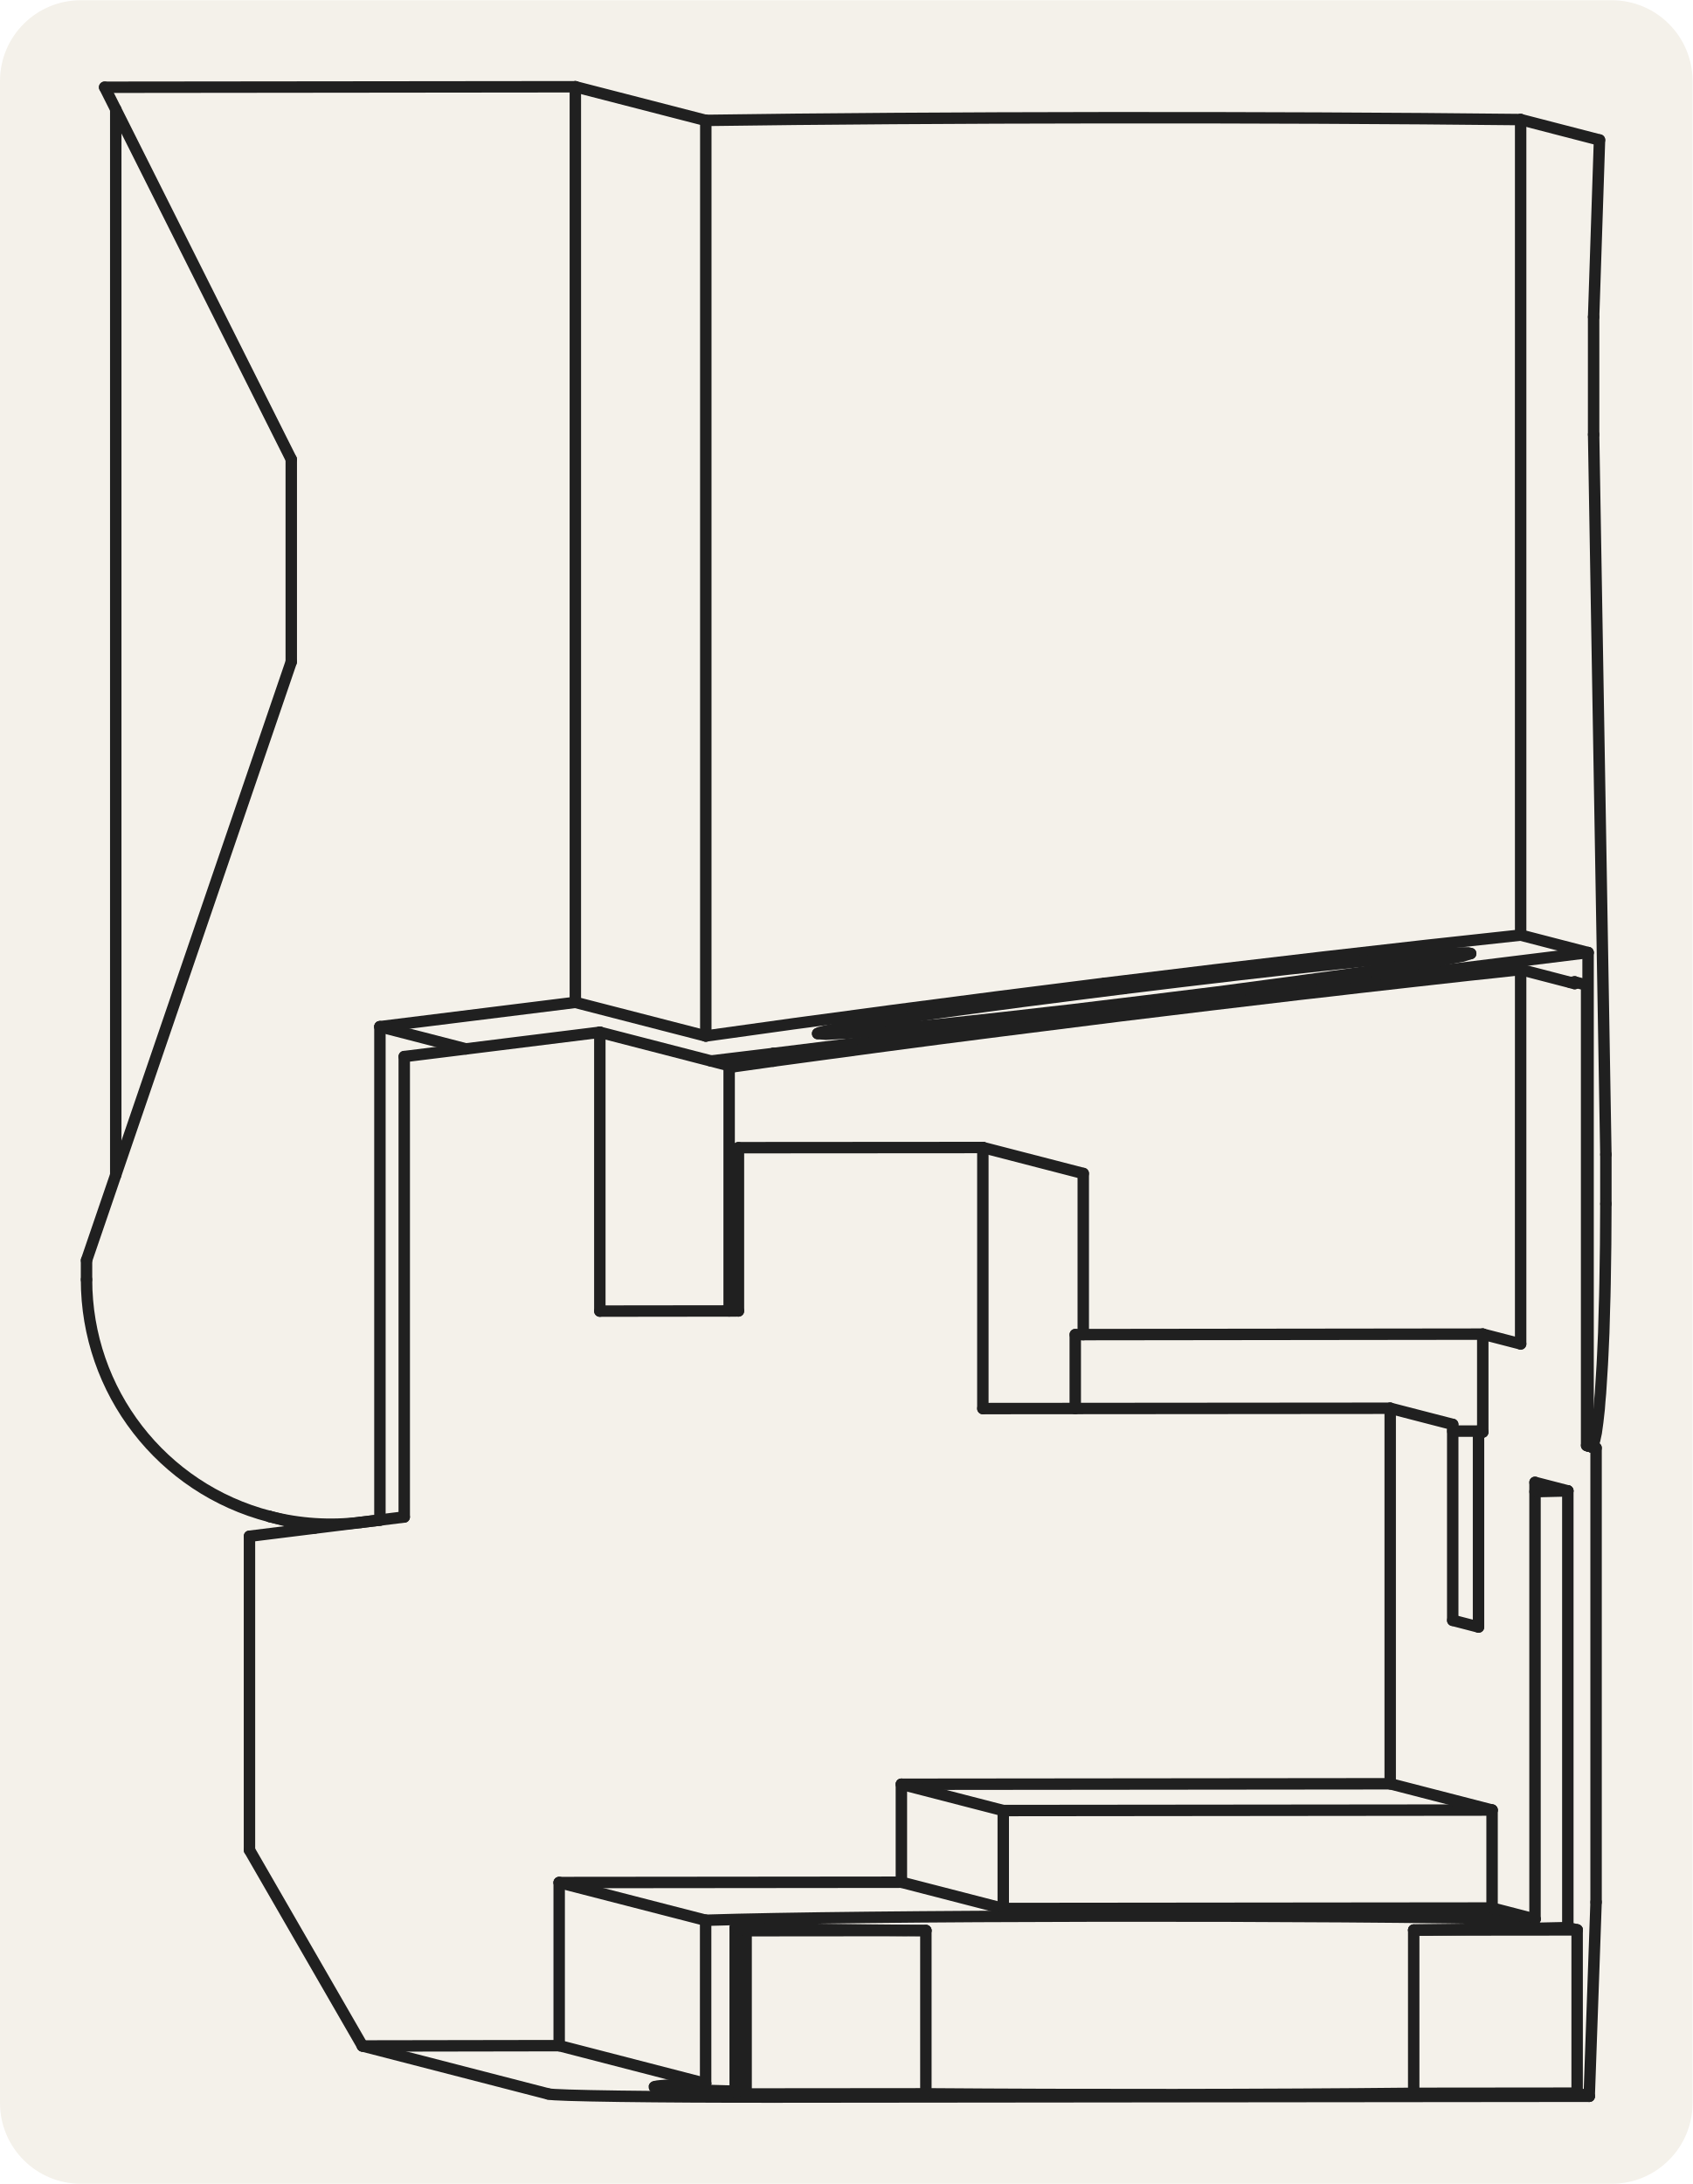
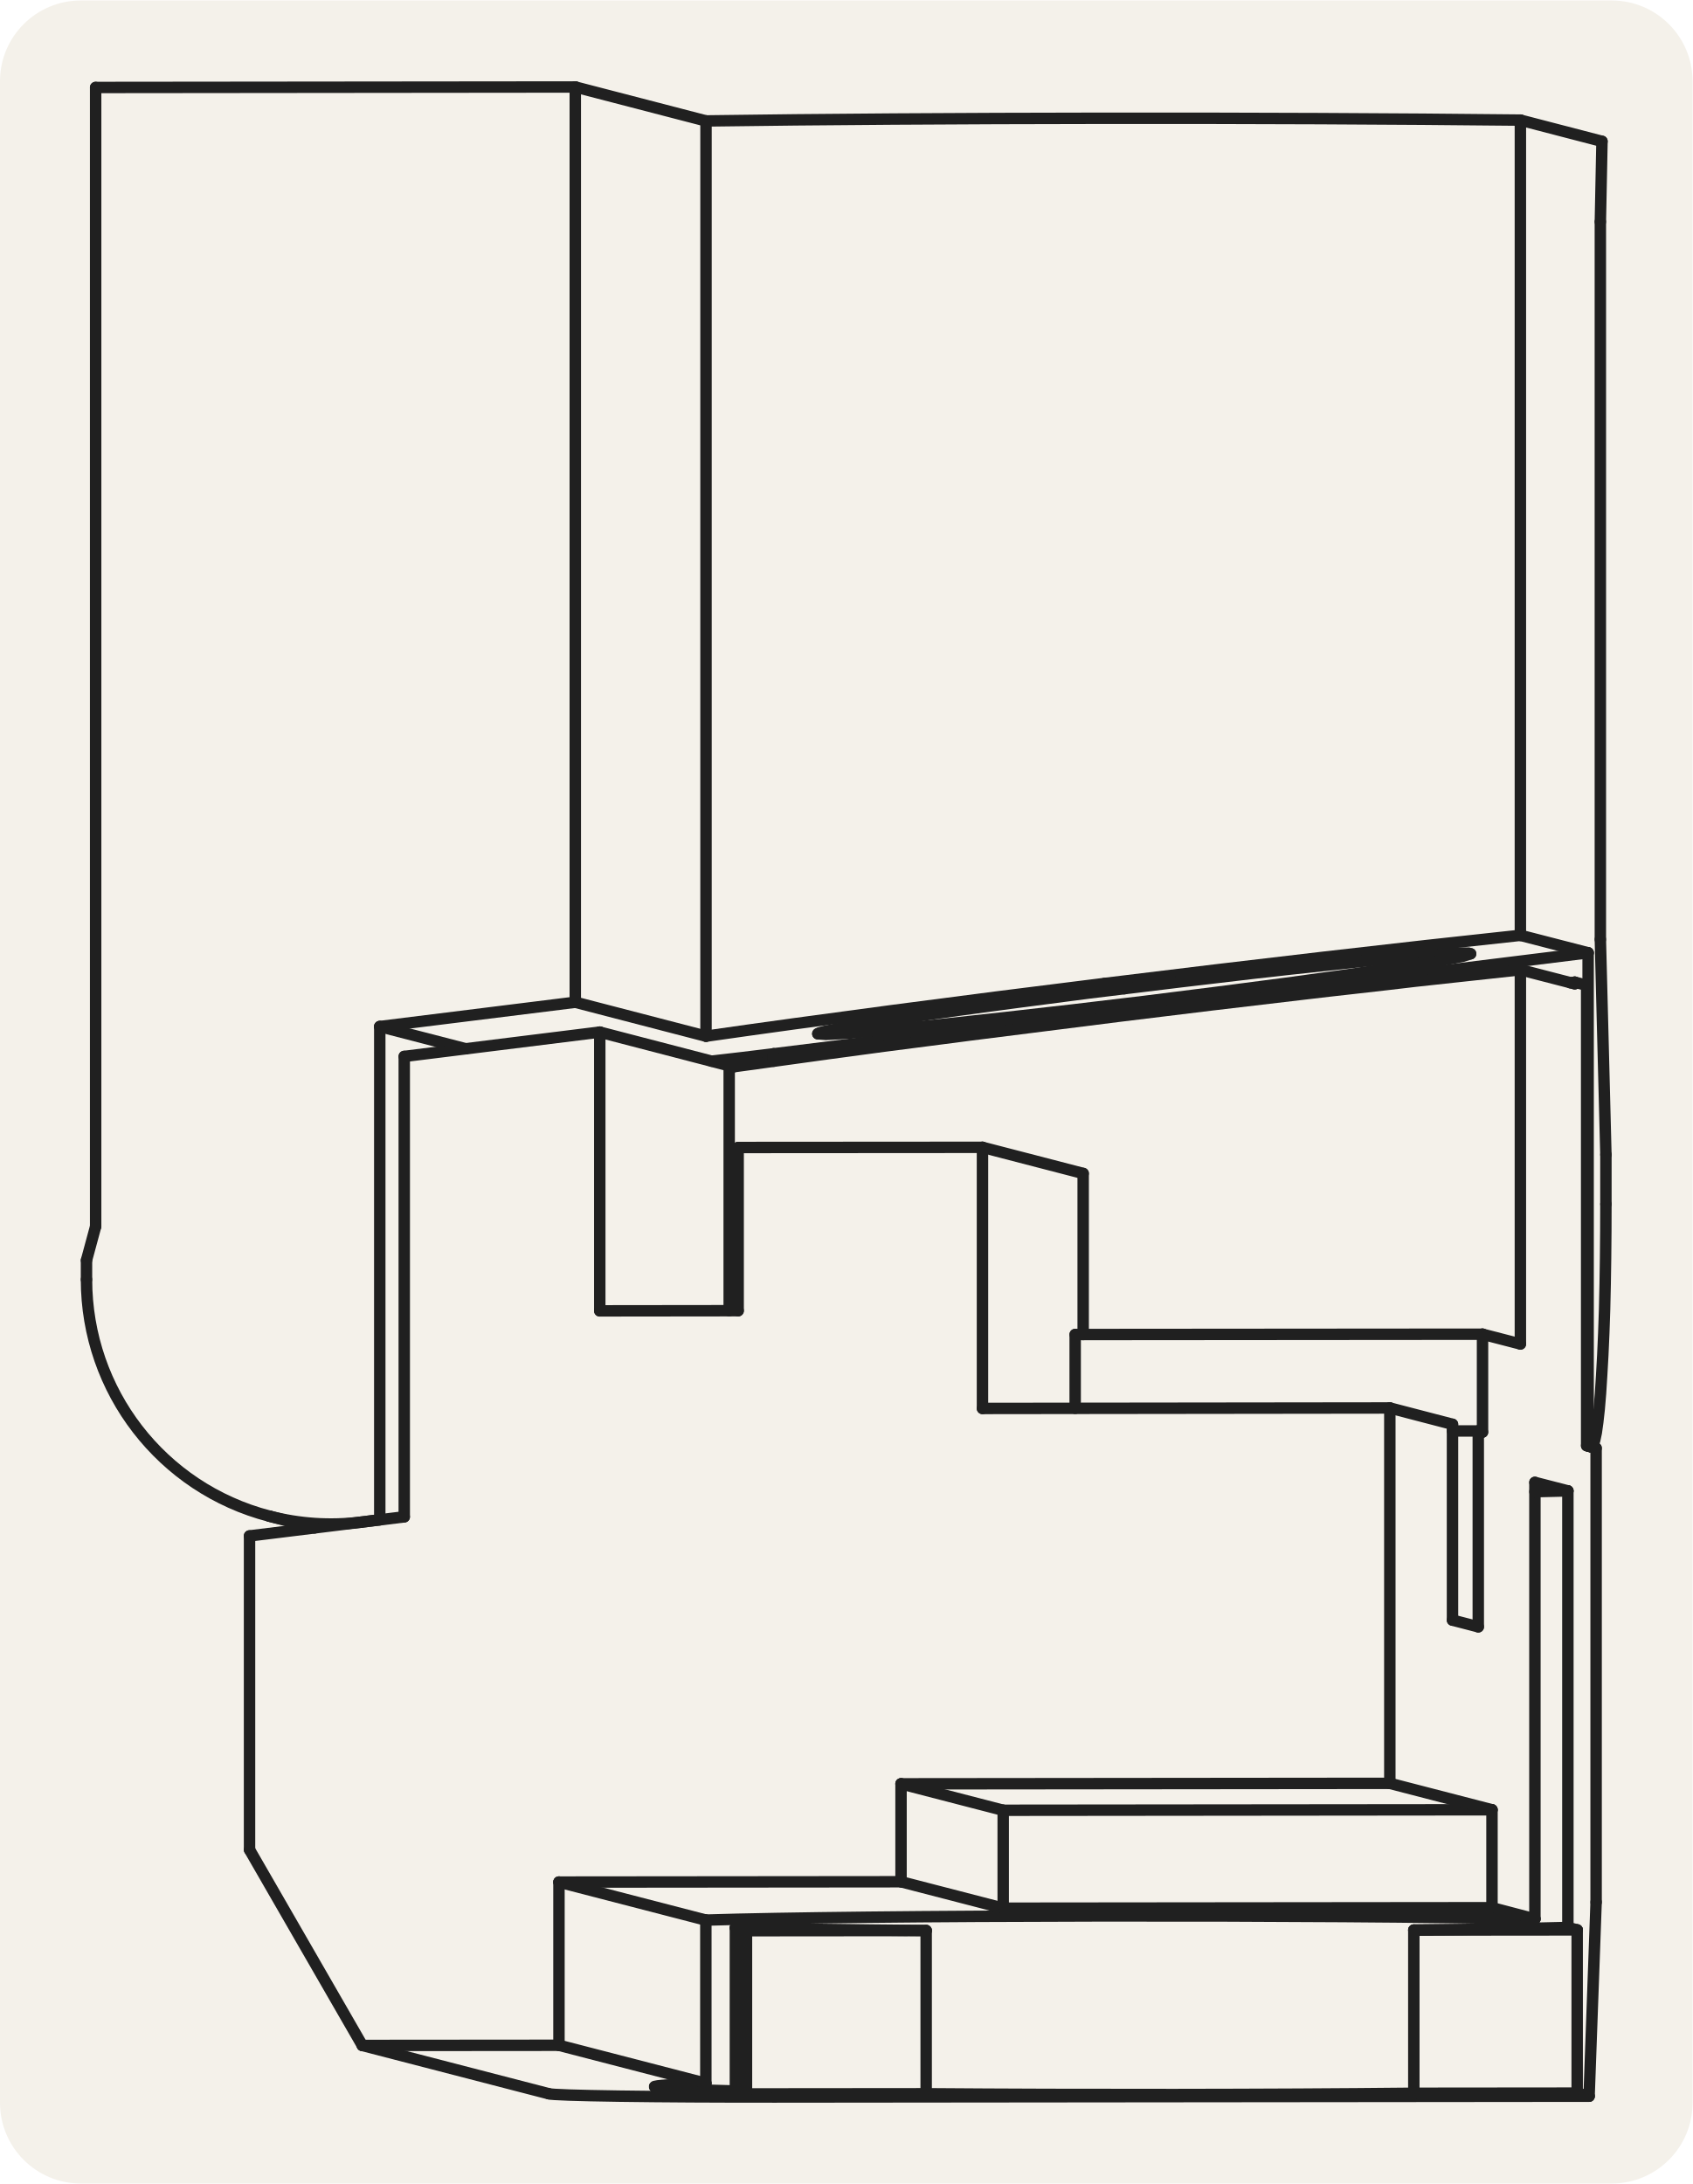
- <svg xmlns="http://www.w3.org/2000/svg" width="62px" height="80px" viewBox="-4.711 -6.816 10.367 13.374" version="1.1">
-   <rect x="-4.711" y="-6.816" width="10.367" height="13.374" rx="0.495" fill="#f4f1ea" />
+ <svg xmlns="http://www.w3.org/2000/svg" width="62px" height="80px" viewBox="-4.659 -6.781 10.371 13.376" version="1.1">
+   <rect x="-4.659" y="-6.781" width="10.371" height="13.376" rx="0.495" fill="#f4f1ea" />
  <g transform="scale(1,-1)" stroke-linecap="round">
    <g fill="none" stroke="rgb(32,32,32)" stroke-width="0.07" id="visible">
-       <line x1="-4.181" y1="-1.02" x2="-4.181" y2="-0.902" />
-       <line x1="-4.181" y1="-0.902" x2="-2.927" y2="2.764" />
-       <line x1="-2.927" y1="2.764" x2="-2.927" y2="4.004" />
-       <line x1="-2.927" y1="4.004" x2="-4.07" y2="6.283" />
-       <line x1="-4.07" y1="6.283" x2="-1.187" y2="6.286" />
-       <line x1="-1.187" y1="6.286" x2="-1.187" y2="0.678" />
-       <line x1="-2.384" y1="0.529" x2="-1.187" y2="0.678" />
-       <line x1="-2.384" y1="0.529" x2="-2.384" y2="-2.493" />
-       <line x1="-2.501" y1="-2.507" x2="-2.384" y2="-2.493" />
-       <path d="M -2.501,-2.507 A 1.5,1.497 -104.479 0,0 -3.059,-2.471" />
-       <path d="M -3.059,-2.471 A 1.5,1.497 -104.479 0,0 -4.181,-1.02" />
-       <line x1="5.125" y1="-0.556" x2="5.125" y2="-0.254" />
-       <line x1="-4.002" y1="6.148" x2="-4.002" y2="-0.379" />
-       <line x1="5.086" y1="5.96" x2="4.603" y2="6.085" />
-       <path d="M -0.388,6.08 A 4.0,0.063 0.0 0,0 4.603,6.085" />
-       <line x1="-0.388" y1="6.08" x2="-1.187" y2="6.286" />
-       <line x1="-0.388" y1="0.472" x2="-0.388" y2="6.08" />
-       <line x1="-0.388" y1="0.472" x2="-1.187" y2="0.678" />
-       <line x1="5.016" y1="0.983" x2="0.025" y2="0.365" />
-       <line x1="4.603" y1="1.09" x2="5.016" y2="0.983" />
-       <path d="M 2.054,0.795 C 2.953,0.906 3.867,1.012 4.603,1.09" />
-       <path d="M -0.388,0.472 C 0.279,0.567 1.155,0.683 2.054,0.795" />
-       <line x1="-1.857" y1="0.393" x2="-2.384" y2="0.529" />
-       <path d="M 0.025,0.365 Q -0.168,0.341 -0.356,0.319" />
-       <path d="M 2.175,0.763 C 2.409,0.792 2.642,0.82 2.866,0.846 C 2.939,0.854 3.012,0.863 3.085,0.871 C 3.155,0.879 3.224,0.887 3.294,0.894 C 3.359,0.901 3.424,0.908 3.489,0.915 C 3.548,0.921 3.608,0.927 3.667,0.934 C 3.721,0.939 3.774,0.944 3.827,0.949 C 3.874,0.954 3.92,0.958 3.967,0.962 C 4.005,0.965 4.044,0.968 4.083,0.972 C 4.114,0.974 4.145,0.976 4.176,0.978 C 4.198,0.979 4.22,0.98 4.242,0.981 C 4.256,0.981 4.269,0.981 4.283,0.981 C 4.287,0.98 4.292,0.978 4.297,0.977" />
-       <path d="M 4.297,0.977 L 4.246,0.961 L 4.098,0.933 L 3.86,0.895 L 3.543,0.849 L 3.164,0.797 L 2.742,0.741 L 2.297,0.686 L 1.851,0.632 L 1.429,0.584 L 1.05,0.543 L 0.733,0.512 L 0.495,0.491 L 0.347,0.483 L 0.297,0.487" />
-       <path d="M 0.297,0.487 Q 0.302,0.49 0.308,0.493 Q 0.326,0.498 0.343,0.502 Q 0.372,0.508 0.4,0.514 Q 0.44,0.521 0.48,0.529 Q 0.53,0.537 0.58,0.545 Q 0.641,0.555 0.701,0.564 Q 0.771,0.575 0.84,0.585 Q 0.918,0.596 0.996,0.608 Q 1.082,0.62 1.167,0.632 Q 1.259,0.644 1.352,0.657 Q 1.449,0.67 1.547,0.683 Q 1.749,0.709 1.961,0.736 Q 2.068,0.75 2.175,0.763" />
-       <line x1="5.016" y1="-2.039" x2="5.034" y2="-2.043" />
-       <line x1="5.05" y1="4.156" x2="5.125" y2="-0.254" />
-       <line x1="5.086" y1="5.96" x2="5.05" y2="4.876" />
-       <line x1="5.05" y1="4.876" x2="5.05" y2="4.156" />
-       <path d="M 5.034,-2.043 L 5.036,-2.044" />
-       <path d="M 5.036,-2.044 C 5.04,-2.04 5.043,-2.037 5.046,-2.033 C 5.05,-2.024 5.053,-2.014 5.056,-2.004 C 5.059,-1.989 5.063,-1.973 5.066,-1.958 C 5.069,-1.936 5.072,-1.915 5.075,-1.893 C 5.078,-1.867 5.081,-1.84 5.084,-1.813 C 5.086,-1.781 5.089,-1.748 5.092,-1.716 C 5.094,-1.679 5.097,-1.642 5.099,-1.605 C 5.102,-1.564 5.104,-1.523 5.106,-1.481 C 5.108,-1.436 5.11,-1.391 5.112,-1.346 C 5.113,-1.297 5.115,-1.249 5.116,-1.2 C 5.118,-1.149 5.119,-1.098 5.12,-1.047 C 5.123,-0.888 5.125,-0.723 5.125,-0.556" />
-       <line x1="5.016" y1="-2.039" x2="5.016" y2="0.983" />
-       <line x1="4.603" y1="1.09" x2="4.603" y2="6.085" />
-       <line x1="-3.183" y1="-2.592" x2="-3.183" y2="-4.514" />
-       <line x1="-2.491" y1="-5.714" x2="-3.183" y2="-4.514" />
-       <line x1="-1.352" y1="-6.008" x2="-2.491" y2="-5.714" />
-       <line x1="5.023" y1="-6.022" x2="4.949" y2="-6.003" />
-       <line x1="3.948" y1="-6.004" x2="4.949" y2="-6.003" />
-       <path d="M 3.948,-6.004 A 3.0,0.047 0.0 0,0 0.96,-6.007" />
-       <line x1="-0.141" y1="-6.008" x2="0.96" y2="-6.007" />
-       <line x1="-0.141" y1="-6.008" x2="-0.208" y2="-5.991" />
-       <path d="M -0.208,-5.991 A 3.0,0.047 0.0 0,0 -0.703,-5.965" />
-       <path d="M -0.703,-5.965 A 3.0,0.047 0.0 0,0 -0.389,-5.944" />
-       <line x1="-0.389" y1="-5.944" x2="-1.286" y2="-5.712" />
-       <line x1="-2.491" y1="-5.714" x2="-1.286" y2="-5.712" />
-       <path d="M 0.032,-6.027 A 1.307,0.02 0.0 0,0 -1.352,-6.008" />
-       <line x1="5.023" y1="-6.022" x2="0.032" y2="-6.027" />
-       <line x1="5.065" y1="-4.833" x2="5.023" y2="-6.022" />
-       <line x1="5.065" y1="-4.833" x2="5.065" y2="-2.051" />
-       <line x1="-1.286" y1="-4.713" x2="-1.286" y2="-5.712" />
-       <line x1="-0.389" y1="-4.944" x2="-1.286" y2="-4.713" />
-       <line x1="-0.389" y1="-5.944" x2="-0.389" y2="-4.944" />
-       <path d="M -0.389,-4.944 A 3.0,0.047 0.0 0,0 4.691,-4.937" />
-       <line x1="-1.286" y1="-4.713" x2="0.81" y2="-4.711" />
-       <line x1="1.434" y1="-4.872" x2="0.81" y2="-4.711" />
-       <line x1="1.434" y1="-4.872" x2="4.428" y2="-4.869" />
-       <line x1="4.428" y1="-4.869" x2="4.691" y2="-4.937" />
-       <line x1="1.434" y1="-4.272" x2="4.428" y2="-4.269" />
-       <line x1="4.428" y1="-4.869" x2="4.428" y2="-4.269" />
-       <line x1="1.434" y1="-4.872" x2="1.434" y2="-4.272" />
-       <line x1="3.804" y1="-4.108" x2="4.428" y2="-4.269" />
-       <line x1="0.81" y1="-4.111" x2="3.804" y2="-4.108" />
-       <line x1="1.434" y1="-4.272" x2="0.81" y2="-4.111" />
-       <line x1="0.81" y1="-4.111" x2="0.81" y2="-4.711" />
-       <line x1="-0.208" y1="-5.991" x2="-0.208" y2="-4.991" />
-       <line x1="-0.141" y1="-5.008" x2="-0.208" y2="-4.991" />
-       <line x1="-0.141" y1="-6.008" x2="-0.141" y2="-5.008" />
-       <line x1="0.96" y1="-5.007" x2="-0.141" y2="-5.008" />
-       <path d="M 0.96,-5.007 A 3.0,0.047 0.0 0,0 -0.208,-4.991" />
-       <line x1="0.96" y1="-6.007" x2="0.96" y2="-5.007" />
-       <line x1="4.691" y1="-4.937" x2="4.691" y2="-2.262" />
-       <path d="M 4.892,-2.314 A 3.0,0.047 0.0 0,0 4.691,-2.319" />
-       <line x1="4.892" y1="-4.989" x2="4.892" y2="-2.314" />
-       <path d="M 4.892,-4.989 A 3.0,0.047 0.0 0,0 3.948,-5.004" />
-       <line x1="3.948" y1="-6.004" x2="3.948" y2="-5.004" />
-       <line x1="4.949" y1="-5.003" x2="3.948" y2="-5.004" />
-       <line x1="4.892" y1="-4.989" x2="4.949" y2="-5.003" />
-       <line x1="4.691" y1="-2.262" x2="4.892" y2="-2.314" />
-       <line x1="4.603" y1="0.879" x2="4.934" y2="0.793" />
-       <path d="M -0.245,0.28 C -0.146,0.294 -0.047,0.308 0.053,0.322 C 0.159,0.336 0.264,0.351 0.37,0.365 C 0.482,0.38 0.593,0.395 0.704,0.41 C 0.82,0.425 0.936,0.441 1.052,0.456 C 1.172,0.471 1.292,0.487 1.411,0.502 C 1.655,0.533 1.9,0.564 2.148,0.595 C 2.521,0.641 2.893,0.685 3.256,0.728 C 3.375,0.741 3.494,0.755 3.613,0.769 C 3.728,0.782 3.843,0.795 3.958,0.808 C 4.068,0.82 4.179,0.833 4.289,0.845 C 4.394,0.856 4.498,0.867 4.603,0.879" />
-       <line x1="-0.245" y1="-1.212" x2="-0.245" y2="0.28" />
-       <line x1="-1.037" y1="0.495" x2="-1.037" y2="-1.213" />
-       <line x1="-0.22" y1="0.284" x2="-1.037" y2="0.495" />
-       <line x1="4.934" y1="0.803" x2="5.007" y2="0.784" />
-       <line x1="4.934" y1="0.803" x2="4.908" y2="0.8" />
-       <line x1="-2.235" y1="0.346" x2="-1.037" y2="0.495" />
-       <line x1="5.007" y1="-2.036" x2="5.007" y2="0.784" />
-       <line x1="-2.235" y1="0.346" x2="-2.235" y2="-2.474" />
-       <line x1="4.371" y1="-1.354" x2="4.603" y2="-1.414" />
-       <line x1="1.875" y1="-1.357" x2="4.371" y2="-1.354" />
-       <line x1="-1.037" y1="-1.213" x2="-0.188" y2="-1.212" />
-       <line x1="-0.188" y1="-0.212" x2="-0.188" y2="-1.212" />
-       <line x1="1.924" y1="-0.37" x2="1.309" y2="-0.211" />
-       <line x1="-0.188" y1="-0.212" x2="1.309" y2="-0.211" />
-       <line x1="1.924" y1="-1.357" x2="1.924" y2="-0.37" />
-       <line x1="1.875" y1="-1.81" x2="1.875" y2="-1.357" />
-       <line x1="1.309" y1="-0.211" x2="1.309" y2="-1.81" />
-       <line x1="3.804" y1="-1.808" x2="4.187" y2="-1.907" />
-       <line x1="1.309" y1="-1.81" x2="3.804" y2="-1.808" />
-       <line x1="4.187" y1="-3.107" x2="4.187" y2="-1.907" />
-       <line x1="4.187" y1="-3.107" x2="4.345" y2="-3.148" />
-       <line x1="4.187" y1="-1.948" x2="4.345" y2="-1.948" />
-       <line x1="4.345" y1="-3.148" x2="4.345" y2="-1.948" />
-       <line x1="4.345" y1="-1.948" x2="4.371" y2="-1.954" />
-       <line x1="4.371" y1="-1.954" x2="4.371" y2="-1.354" />
-       <line x1="4.603" y1="-1.414" x2="4.603" y2="0.879" />
-       <line x1="4.934" y1="0.793" x2="4.934" y2="0.803" />
-       <line x1="4.949" y1="-6.003" x2="4.949" y2="-5.003" />
-       <line x1="3.804" y1="-4.108" x2="3.804" y2="-1.808" />
-       <line x1="5.007" y1="-2.036" x2="5.065" y2="-2.051" />
-       <line x1="-3.183" y1="-2.592" x2="-2.235" y2="-2.474" />
-       <line x1="0.025" y1="0.318" x2="0.025" y2="0.365" />
-       <line x1="-3.059" y1="-2.471" x2="-2.784" y2="-2.542" />
-       <line x1="5.035" y1="-2.044" x2="5.036" y2="-2.044" />
+       <line x1="-4.129" y1="-1.056" x2="-4.129" y2="-0.938" />
+       <line x1="-4.129" y1="-0.938" x2="-4.073" y2="-0.731" />
+       <line x1="-4.073" y1="-0.731" x2="-4.073" y2="6.248" />
+       <line x1="-4.073" y1="6.248" x2="-1.134" y2="6.251" />
+       <line x1="-1.134" y1="6.251" x2="-1.134" y2="0.643" />
+       <line x1="-2.332" y1="0.494" x2="-1.134" y2="0.643" />
+       <line x1="-2.332" y1="0.494" x2="-2.332" y2="-2.528" />
+       <line x1="-2.449" y1="-2.543" x2="-2.332" y2="-2.528" />
+       <path d="M -2.449,-2.543 A 1.5,1.497 -104.543 0,0 -3.008,-2.506" />
+       <path d="M -3.008,-2.506 A 1.5,1.497 -104.543 0,0 -4.129,-1.056" />
+       <line x1="5.181" y1="-0.594" x2="5.181" y2="-0.291" />
+       <line x1="5.157" y1="5.918" x2="4.657" y2="6.048" />
+       <path d="M -0.333,6.043 A 4.0,0.063 0.0 0,0 4.657,6.048" />
+       <line x1="-0.333" y1="6.043" x2="-1.134" y2="6.251" />
+       <line x1="-0.333" y1="0.435" x2="-0.333" y2="6.043" />
+       <line x1="-0.333" y1="0.435" x2="-1.134" y2="0.643" />
+       <line x1="5.072" y1="0.946" x2="0.081" y2="0.327" />
+       <line x1="4.657" y1="1.053" x2="5.072" y2="0.946" />
+       <path d="M 2.109,0.758 C 3.008,0.869 3.922,0.975 4.657,1.053" />
+       <path d="M -0.333,0.435 C 0.334,0.531 1.209,0.647 2.109,0.758" />
+       <line x1="-1.806" y1="0.358" x2="-2.332" y2="0.494" />
+       <path d="M 0.081,0.327 Q -0.112,0.303 -0.298,0.282" />
+       <path d="M 2.23,0.726 C 2.463,0.755 2.697,0.783 2.921,0.809 C 2.994,0.818 3.067,0.826 3.14,0.834 C 3.21,0.842 3.279,0.85 3.349,0.857 C 3.414,0.864 3.479,0.871 3.544,0.878 C 3.603,0.884 3.663,0.891 3.722,0.897 C 3.776,0.902 3.829,0.907 3.882,0.912 C 3.929,0.917 3.975,0.921 4.022,0.925 C 4.061,0.928 4.099,0.932 4.138,0.935 C 4.169,0.937 4.2,0.939 4.231,0.941 C 4.253,0.942 4.275,0.943 4.298,0.944 C 4.311,0.944 4.325,0.944 4.338,0.944 C 4.343,0.942 4.347,0.941 4.352,0.94" />
+       <path d="M 4.352,0.94 L 4.302,0.924 L 4.154,0.896 L 3.915,0.858 L 3.599,0.811 L 3.22,0.759 L 2.797,0.704 L 2.352,0.648 L 1.907,0.595 L 1.484,0.547 L 1.105,0.506 L 0.788,0.474 L 0.55,0.454 L 0.402,0.446 L 0.352,0.45" />
+       <path d="M 0.352,0.45 Q 0.358,0.453 0.363,0.456 Q 0.381,0.461 0.398,0.465 Q 0.427,0.471 0.456,0.477 Q 0.495,0.485 0.535,0.492 Q 0.585,0.5 0.636,0.508 Q 0.696,0.518 0.756,0.527 Q 0.826,0.538 0.895,0.548 Q 0.973,0.56 1.051,0.571 Q 1.137,0.583 1.222,0.595 Q 1.314,0.607 1.407,0.62 Q 1.504,0.633 1.602,0.646 Q 1.804,0.673 2.016,0.7 Q 2.123,0.713 2.23,0.726" />
+       <line x1="5.072" y1="-2.076" x2="5.09" y2="-2.081" />
+       <line x1="5.147" y1="1.028" x2="5.181" y2="-0.291" />
+       <line x1="5.157" y1="5.918" x2="5.147" y2="5.425" />
+       <line x1="5.147" y1="5.425" x2="5.147" y2="1.028" />
+       <path d="M 5.09,-2.081 L 5.092,-2.081" />
+       <path d="M 5.092,-2.081 Q 5.097,-2.076 5.102,-2.071 Q 5.107,-2.056 5.112,-2.042 Q 5.117,-2.018 5.122,-1.995 Q 5.126,-1.963 5.131,-1.931 Q 5.135,-1.891 5.14,-1.85 Q 5.144,-1.802 5.148,-1.754 Q 5.152,-1.698 5.155,-1.643 Q 5.159,-1.581 5.162,-1.519 Q 5.165,-1.451 5.168,-1.383 Q 5.17,-1.311 5.173,-1.238 Q 5.177,-1.086 5.179,-0.924 Q 5.181,-0.761 5.181,-0.594" />
+       <line x1="5.072" y1="-2.076" x2="5.072" y2="0.946" />
+       <line x1="4.657" y1="1.053" x2="4.657" y2="6.048" />
+       <line x1="-3.13" y1="-2.627" x2="-3.13" y2="-4.55" />
+       <line x1="-2.439" y1="-5.749" x2="-3.13" y2="-4.55" />
+       <line x1="-1.296" y1="-6.045" x2="-2.439" y2="-5.749" />
+       <line x1="5.078" y1="-6.06" x2="5.005" y2="-6.041" />
+       <line x1="4.004" y1="-6.042" x2="5.005" y2="-6.041" />
+       <path d="M 4.004,-6.042 A 3.0,0.047 0.0 0,0 1.016,-6.045" />
+       <line x1="-0.085" y1="-6.046" x2="1.016" y2="-6.045" />
+       <line x1="-0.085" y1="-6.046" x2="-0.153" y2="-6.028" />
+       <path d="M -0.153,-6.028 A 3.0,0.047 0.0 0,0 -0.648,-6.002" />
+       <path d="M -0.648,-6.002 A 3.0,0.047 0.0 0,0 -0.334,-5.981" />
+       <line x1="-0.334" y1="-5.981" x2="-1.234" y2="-5.748" />
+       <line x1="-2.439" y1="-5.749" x2="-1.234" y2="-5.748" />
+       <path d="M 0.088,-6.065 A 1.307,0.021 0.0 0,0 -1.296,-6.045" />
+       <line x1="5.078" y1="-6.06" x2="0.088" y2="-6.065" />
+       <line x1="5.121" y1="-4.871" x2="5.078" y2="-6.06" />
+       <line x1="5.121" y1="-4.871" x2="5.121" y2="-2.089" />
+       <line x1="-1.234" y1="-4.748" x2="-1.234" y2="-5.748" />
+       <line x1="-0.334" y1="-4.981" x2="-1.234" y2="-4.748" />
+       <line x1="-0.334" y1="-5.981" x2="-0.334" y2="-4.981" />
+       <path d="M -0.334,-4.981 A 3.0,0.047 -4.9702365399980334e-17 0,0 4.746,-4.974" />
+       <line x1="-1.234" y1="-4.748" x2="0.862" y2="-4.746" />
+       <line x1="1.488" y1="-4.908" x2="0.862" y2="-4.746" />
+       <line x1="1.488" y1="-4.908" x2="4.483" y2="-4.905" />
+       <line x1="4.483" y1="-4.905" x2="4.746" y2="-4.974" />
+       <line x1="1.488" y1="-4.308" x2="4.483" y2="-4.305" />
+       <line x1="4.483" y1="-4.905" x2="4.483" y2="-4.305" />
+       <line x1="1.488" y1="-4.908" x2="1.488" y2="-4.308" />
+       <line x1="3.857" y1="-4.143" x2="4.483" y2="-4.305" />
+       <line x1="0.862" y1="-4.146" x2="3.857" y2="-4.143" />
+       <line x1="1.488" y1="-4.308" x2="0.862" y2="-4.146" />
+       <line x1="0.862" y1="-4.146" x2="0.862" y2="-4.746" />
+       <line x1="-0.153" y1="-6.028" x2="-0.153" y2="-5.028" />
+       <line x1="-0.085" y1="-5.046" x2="-0.153" y2="-5.028" />
+       <line x1="-0.085" y1="-6.046" x2="-0.085" y2="-5.046" />
+       <line x1="1.016" y1="-5.045" x2="-0.085" y2="-5.046" />
+       <path d="M 1.016,-5.045 A 3.0,0.047 0.0 0,0 -0.153,-5.028" />
+       <line x1="1.016" y1="-6.045" x2="1.016" y2="-5.045" />
+       <line x1="4.746" y1="-4.974" x2="4.746" y2="-2.299" />
+       <path d="M 4.948,-2.351 A 3.0,0.047 4.970236539998032e-17 0,0 4.746,-2.356" />
+       <line x1="4.948" y1="-5.026" x2="4.948" y2="-2.351" />
+       <path d="M 4.948,-5.026 A 3.0,0.047 0.0 0,0 4.004,-5.042" />
+       <line x1="4.004" y1="-6.042" x2="4.004" y2="-5.042" />
+       <line x1="5.005" y1="-5.041" x2="4.004" y2="-5.042" />
+       <line x1="4.948" y1="-5.026" x2="5.005" y2="-5.041" />
+       <line x1="4.746" y1="-2.299" x2="4.948" y2="-2.351" />
+       <line x1="4.657" y1="0.842" x2="4.99" y2="0.756" />
+       <path d="M -0.191,0.244 C -0.091,0.258 0.008,0.271 0.107,0.285 C 0.213,0.3 0.319,0.314 0.425,0.329 C 0.536,0.344 0.648,0.359 0.759,0.374 C 0.875,0.389 0.991,0.404 1.107,0.419 C 1.226,0.435 1.346,0.45 1.466,0.465 C 1.709,0.496 1.955,0.527 2.203,0.558 C 2.575,0.604 2.947,0.649 3.31,0.691 C 3.429,0.705 3.548,0.719 3.667,0.732 C 3.782,0.745 3.897,0.758 4.013,0.772 C 4.123,0.784 4.233,0.796 4.344,0.808 C 4.448,0.819 4.553,0.831 4.657,0.842" />
+       <line x1="-0.191" y1="-1.247" x2="-0.191" y2="0.244" />
+       <line x1="-0.984" y1="0.46" x2="-0.984" y2="-1.248" />
+       <line x1="-0.165" y1="0.247" x2="-0.984" y2="0.46" />
+       <line x1="4.99" y1="0.766" x2="5.063" y2="0.747" />
+       <line x1="4.99" y1="0.766" x2="4.964" y2="0.762" />
+       <line x1="-2.182" y1="0.311" x2="-0.984" y2="0.46" />
+       <line x1="5.063" y1="-2.074" x2="5.063" y2="0.747" />
+       <line x1="-2.182" y1="0.311" x2="-2.182" y2="-2.51" />
+       <line x1="4.425" y1="-1.391" x2="4.657" y2="-1.451" />
+       <line x1="1.929" y1="-1.393" x2="4.425" y2="-1.391" />
+       <line x1="-0.984" y1="-1.248" x2="-0.136" y2="-1.247" />
+       <line x1="-0.136" y1="-0.247" x2="-0.136" y2="-1.247" />
+       <line x1="1.978" y1="-0.406" x2="1.361" y2="-0.246" />
+       <line x1="-0.136" y1="-0.247" x2="1.361" y2="-0.246" />
+       <line x1="1.978" y1="-1.393" x2="1.978" y2="-0.406" />
+       <line x1="1.929" y1="-1.845" x2="1.929" y2="-1.393" />
+       <line x1="1.361" y1="-0.246" x2="1.361" y2="-1.846" />
+       <line x1="3.857" y1="-1.843" x2="4.241" y2="-1.943" />
+       <line x1="1.361" y1="-1.846" x2="3.857" y2="-1.843" />
+       <line x1="4.241" y1="-3.143" x2="4.241" y2="-1.943" />
+       <line x1="4.241" y1="-3.143" x2="4.399" y2="-3.184" />
+       <line x1="4.241" y1="-1.984" x2="4.399" y2="-1.984" />
+       <line x1="4.399" y1="-3.184" x2="4.399" y2="-1.984" />
+       <line x1="4.399" y1="-1.984" x2="4.425" y2="-1.991" />
+       <line x1="4.425" y1="-1.991" x2="4.425" y2="-1.391" />
+       <line x1="4.657" y1="-1.451" x2="4.657" y2="0.842" />
+       <line x1="4.99" y1="0.756" x2="4.99" y2="0.766" />
+       <line x1="5.005" y1="-6.041" x2="5.005" y2="-5.041" />
+       <line x1="3.857" y1="-4.143" x2="3.857" y2="-1.843" />
+       <line x1="5.063" y1="-2.074" x2="5.121" y2="-2.089" />
+       <line x1="-3.13" y1="-2.627" x2="-2.182" y2="-2.51" />
+       <line x1="0.081" y1="0.282" x2="0.081" y2="0.327" />
+       <line x1="-3.008" y1="-2.506" x2="-2.732" y2="-2.578" />
+       <line x1="5.091" y1="-2.081" x2="5.092" y2="-2.081" />
    </g>
  </g>
</svg>
